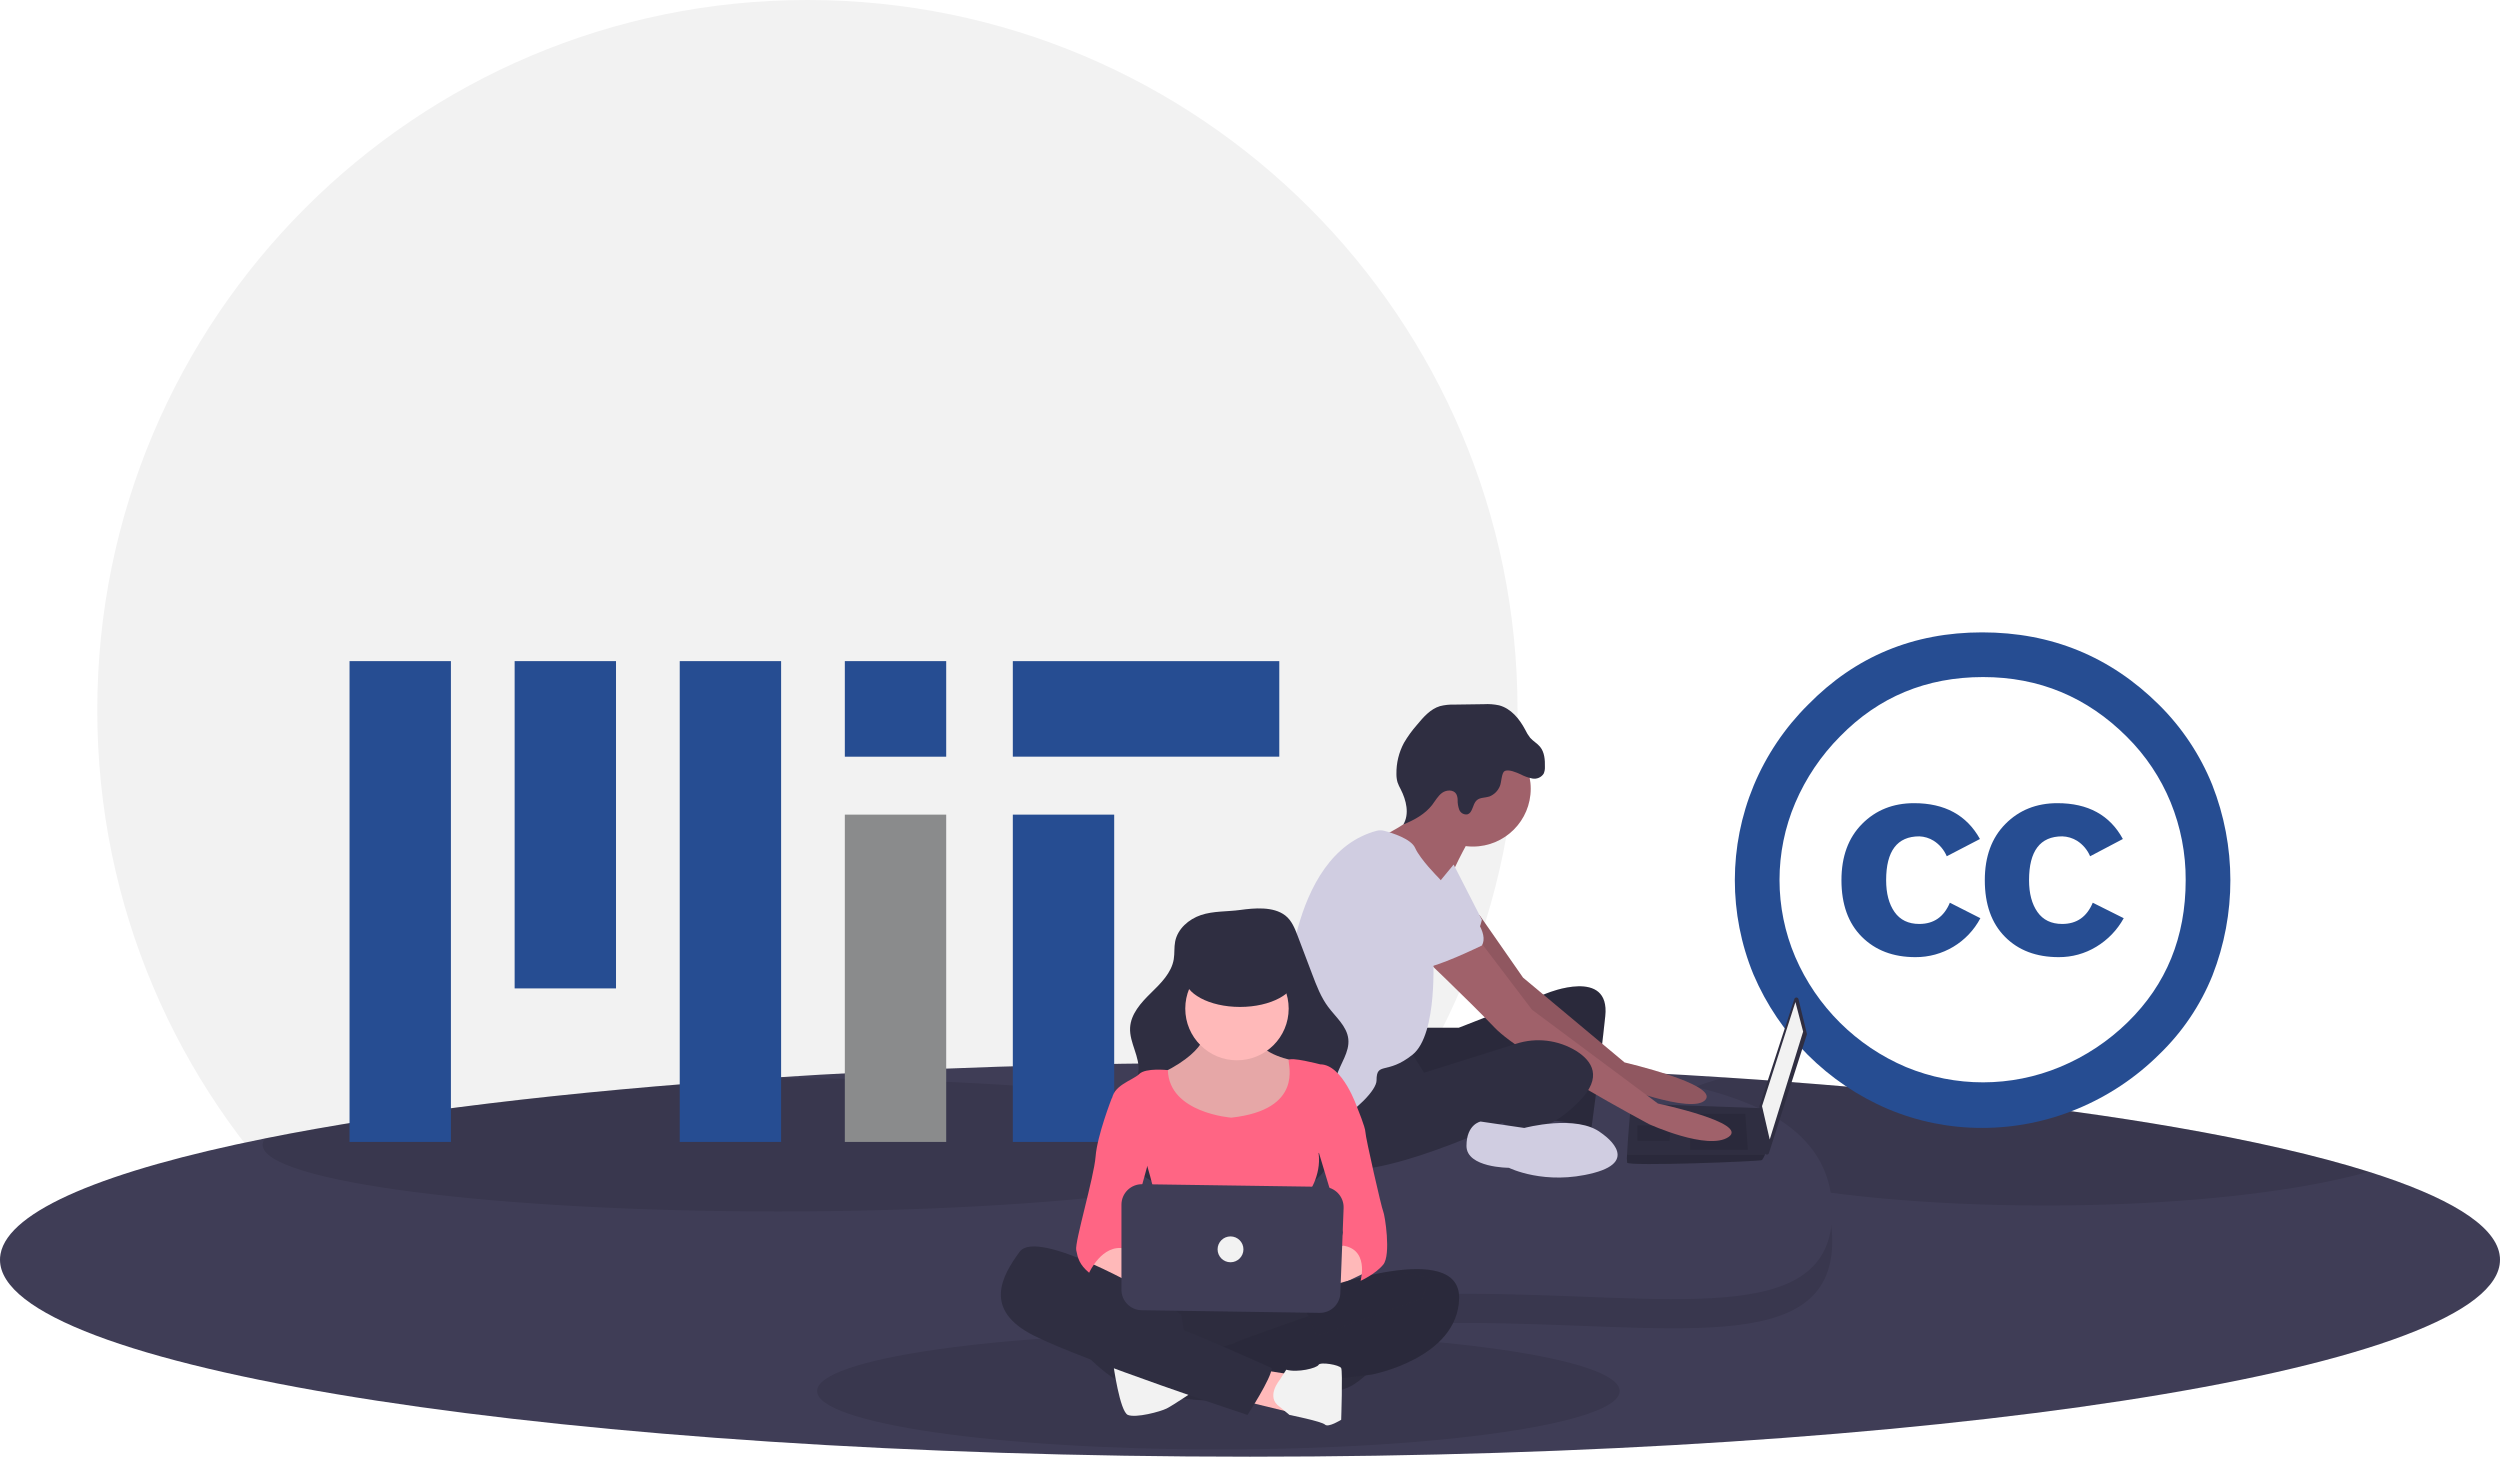
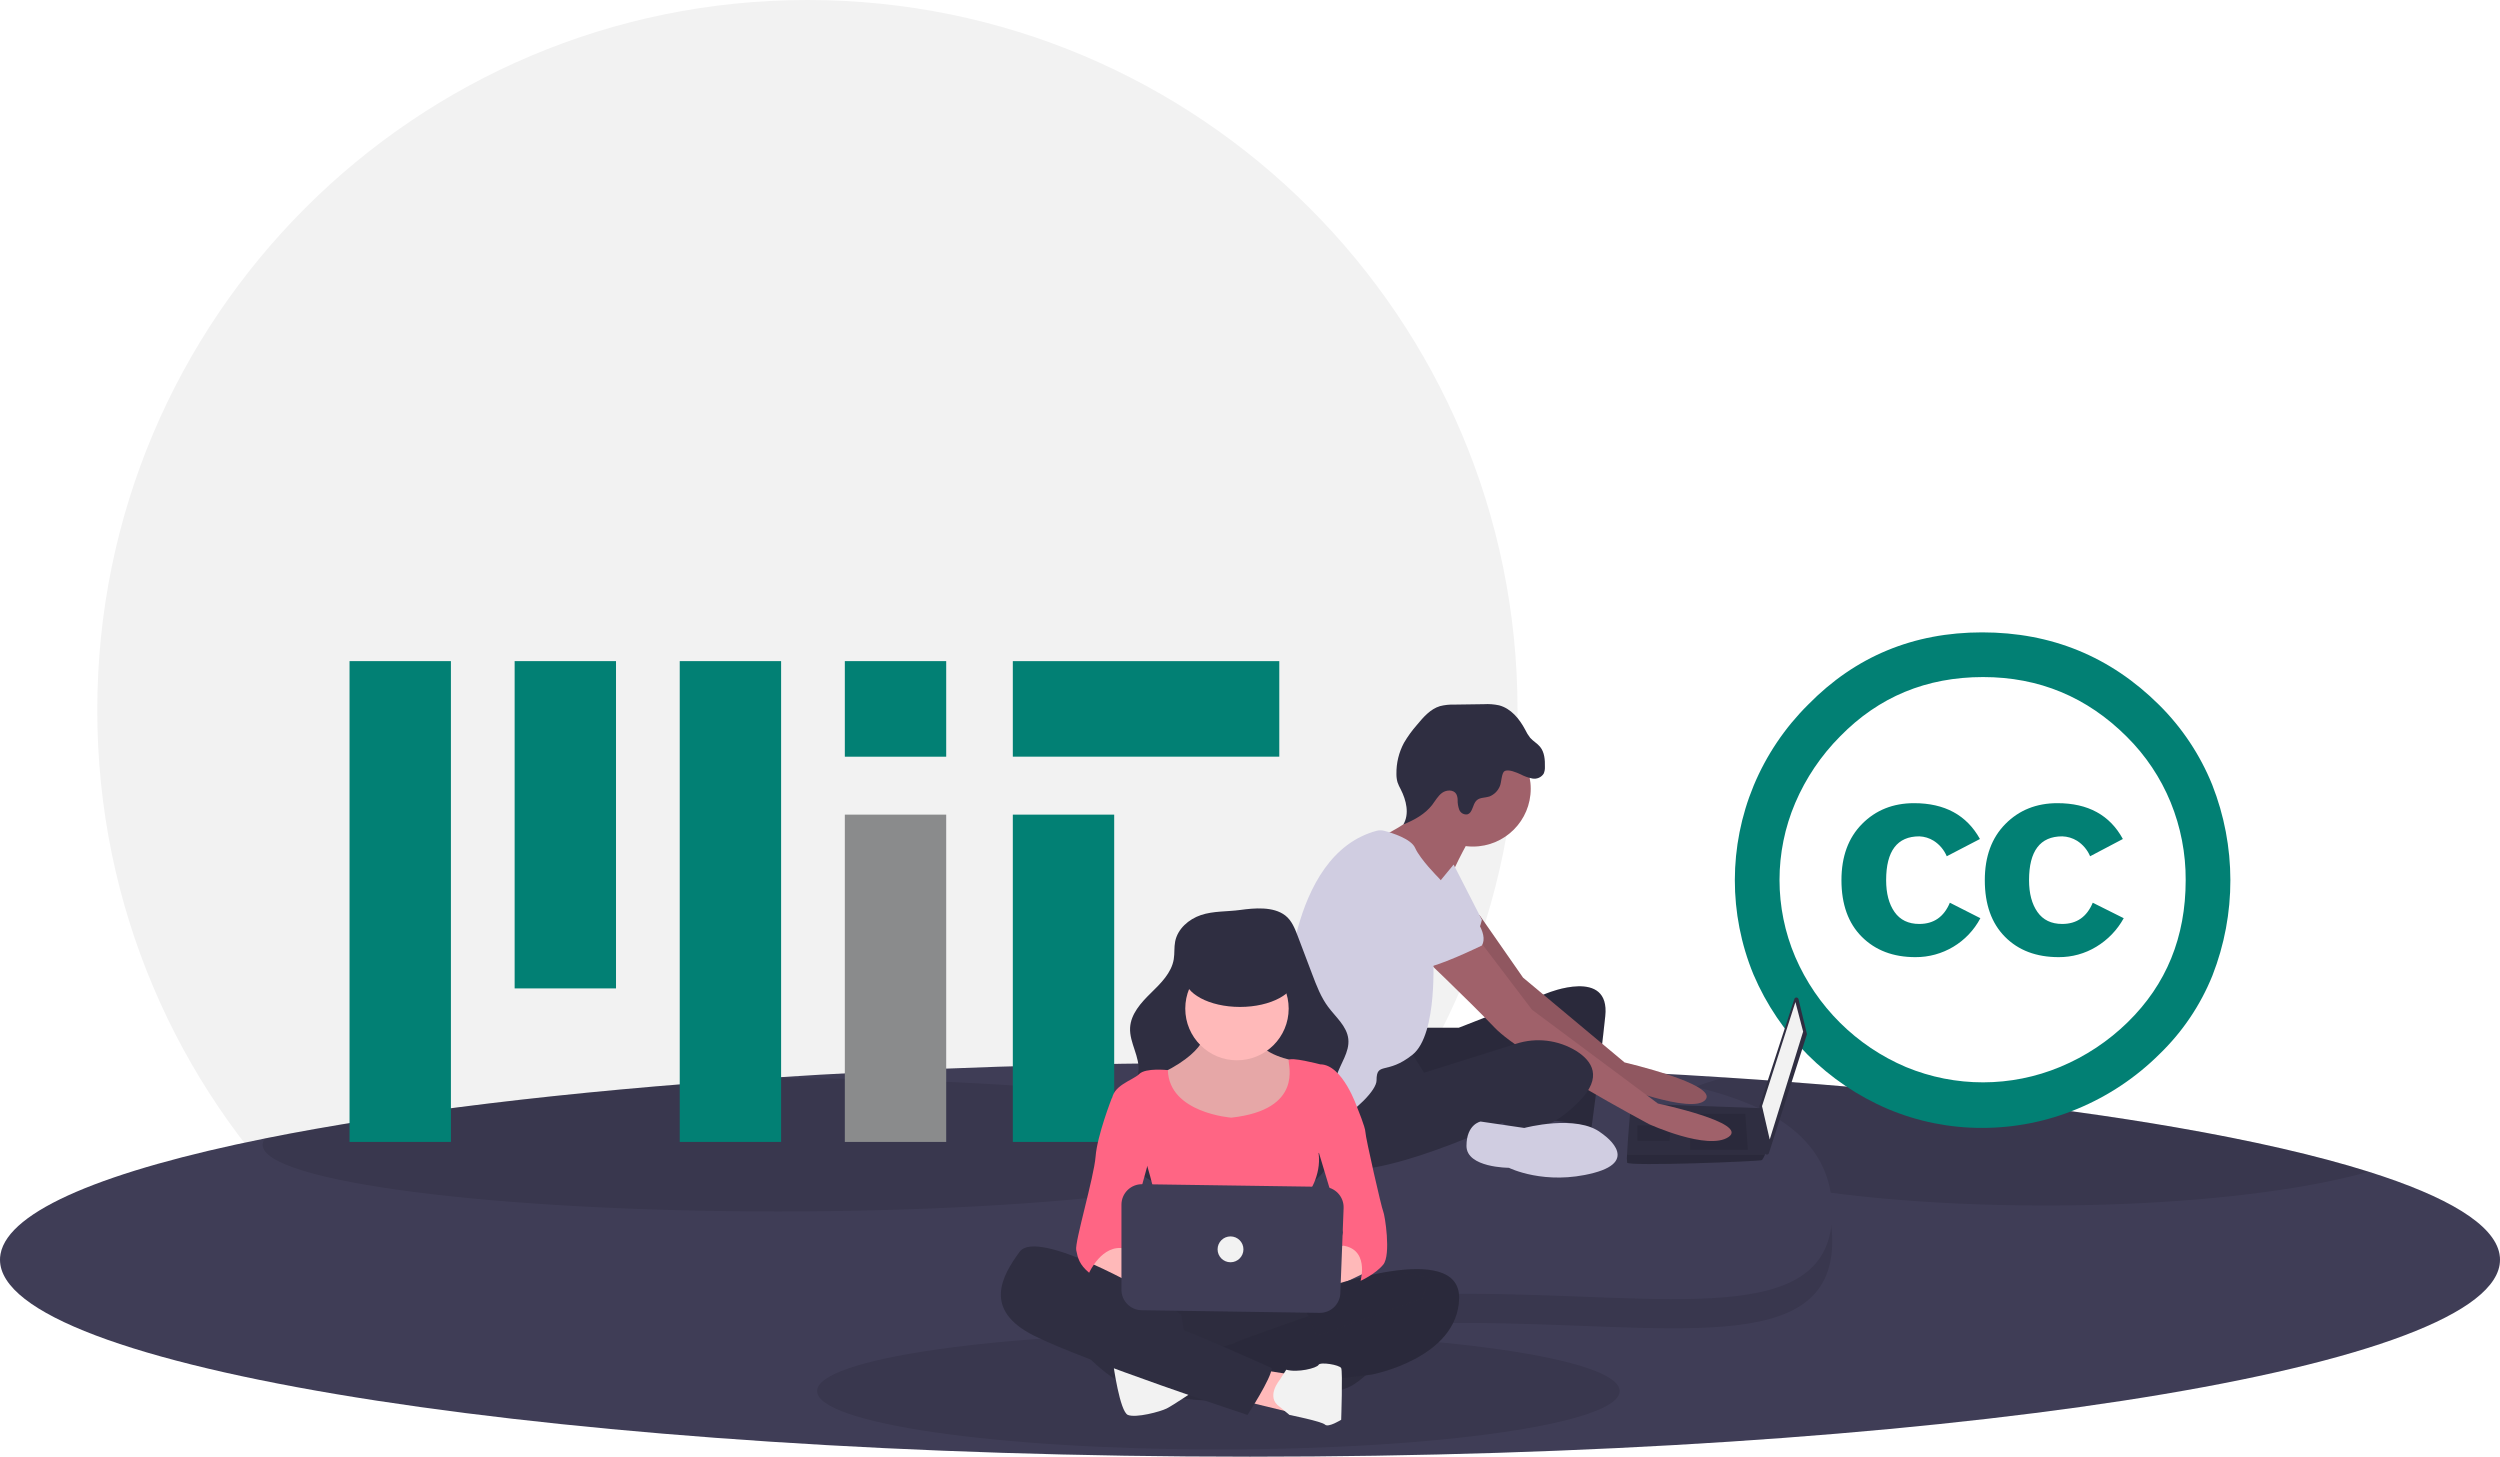
<svg xmlns="http://www.w3.org/2000/svg" data-name="Layer 1" width="1028" height="598.997" viewBox="0 0 1028 598.997">
  <circle cx="332.005" cy="292.004" r="292.004" fill="#f2f2f2" />
  <path d="M1028 517.997a13.69 13.69 0 01-.17 2.12c-7.14 43.76-234.46 78.88-513.83 78.88S7.31 563.877.17 520.117a13.675 13.675 0 01-.17-2.12c0-.2 0-.41.02-.61 0-.11.01-.21.01-.32a.49.49 0 00.01-.12c.04-.45.1-.88.18-1.32 3.26-17.89 43.35-34.33 108.74-47.5 53.48-10.77 123.89-19.36 204.93-24.76 61.5-4.1 129.12-6.37 200.11-6.37 57.12 0 112.06 1.47 163.38 4.17h.02q16.11.855 31.74 1.87c71.33 4.62 134.63 11.69 185.63 20.54 31.37 5.45 58.1 11.58 79.19 18.22h.01c32.46 10.23 51.6 21.7 53.81 33.83.08.44.14.87.18 1.32a.487.487 0 00.01.12c0 .11.01.21.01.32.02.2.02.41.02.61z" fill="#3f3d56" />
  <ellipse cx="501" cy="571.997" rx="165" ry="24" opacity=".1" />
  <path d="M973.96 481.797c-5.77 1.65-12.27 3.18-19.4 4.58-29.36 5.78-69.42 9.33-113.53 9.33-49.28 0-93.45-4.43-123.38-11.44-24.84-5.82-39.88-13.39-39.88-21.7 0-7.3 11.64-14.06 31.37-19.53 71.33 4.62 134.63 11.69 185.63 20.54 31.37 5.45 58.1 11.58 79.19 18.22zM532 470.747c0 15.13-94.92 27.4-212 27.4s-212-12.27-212-27.4a4.372 4.372 0 01.96-2.62c53.48-10.77 123.89-19.36 204.93-24.76q3.045-.015 6.11-.01c117.08 0 212 12.26 212 27.39z" opacity=".1" />
-   <path fill="#264d92" d="M416.472 334.975h41.685v134.584h-41.685zm-136.966-63.124h41.685v197.708h-41.685zm-135.776 0h41.685v197.708H143.73zm67.888 0h41.685v134.584h-41.685zm135.775 0h41.685v39.303h-41.685z" />
+   <path fill="#028074" d="M416.472 334.975h41.685v134.584h-41.685zm-136.966-63.124h41.685v197.708h-41.685zm-135.776 0h41.685v197.708H143.73zm67.888 0h41.685v134.584h-41.685zm135.775 0h41.685v39.303h-41.685z" />
  <path fill="#8a8b8c" d="M347.393 334.975h41.685v134.584h-41.685z" />
-   <path fill="#264d92" d="M416.472 271.851h109.573v39.303H416.472zm398.59-11.822q42.748 0 72.774 29.84a97.983 97.983 0 0121.832 32.838 107.346 107.346 0 01.095 78.409 93.533 93.533 0 01-21.74 32.294 104.704 104.704 0 01-33.84 22.56 101.425 101.425 0 01-39.115 7.824 99.015 99.015 0 01-38.661-7.734 104.845 104.845 0 01-55.4-55.396 101.764 101.764 0 01.09-77.594 102.307 102.307 0 0122.468-33.386q29.109-29.649 71.497-29.655zm.37 18.377q-34.93 0-58.769 24.38a87.595 87.595 0 00-18.466 27.38 80.789 80.789 0 000 63.312 86.249 86.249 0 0045.577 45.31 82.687 82.687 0 0063.41-.09 87.995 87.995 0 0027.741-18.374q23.831-23.287 23.828-58.405a83.659 83.659 0 00-6.186-32.02 81.465 81.465 0 00-18.002-26.93q-24.576-24.561-59.134-24.563zm-1.277 66.59l-13.65 7.098a14.006 14.006 0 00-5.364-6.368 12.087 12.087 0 00-5.916-1.818q-13.64 0-13.646 18.011 0 8.186 3.454 13.095 3.458 4.915 10.192 4.916 8.916 0 12.557-8.733l12.55 6.368a29.99 29.99 0 01-26.744 16.011q-13.644 0-22.016-8.37-8.367-8.367-8.367-23.284 0-14.556 8.46-23.105 8.457-8.549 21.379-8.552 18.926-.01 27.11 14.732zm58.764 0l-13.464 7.098a13.992 13.992 0 00-5.368-6.368 12.373 12.373 0 00-6.094-1.818q-13.645 0-13.65 18.011 0 8.186 3.458 13.095 3.453 4.915 10.192 4.916 8.907 0 12.547-8.733l12.736 6.368a31.277 31.277 0 01-11.274 11.736 29.398 29.398 0 01-15.464 4.275q-13.831 0-22.1-8.37-8.29-8.367-8.284-23.284 0-14.556 8.463-23.105 8.453-8.549 21.373-8.552 18.922-.01 26.93 14.732z" />
+   <path fill="#028074" d="M416.472 271.851h109.573v39.303H416.472zm398.59-11.822q42.748 0 72.774 29.84a97.983 97.983 0 0121.832 32.838 107.346 107.346 0 01.095 78.409 93.533 93.533 0 01-21.74 32.294 104.704 104.704 0 01-33.84 22.56 101.425 101.425 0 01-39.115 7.824 99.015 99.015 0 01-38.661-7.734 104.845 104.845 0 01-55.4-55.396 101.764 101.764 0 01.09-77.594 102.307 102.307 0 0122.468-33.386q29.109-29.649 71.497-29.655zm.37 18.377q-34.93 0-58.769 24.38a87.595 87.595 0 00-18.466 27.38 80.789 80.789 0 000 63.312 86.249 86.249 0 0045.577 45.31 82.687 82.687 0 0063.41-.09 87.995 87.995 0 0027.741-18.374q23.831-23.287 23.828-58.405a83.659 83.659 0 00-6.186-32.02 81.465 81.465 0 00-18.002-26.93q-24.576-24.561-59.134-24.563zm-1.277 66.59l-13.65 7.098a14.006 14.006 0 00-5.364-6.368 12.087 12.087 0 00-5.916-1.818q-13.64 0-13.646 18.011 0 8.186 3.454 13.095 3.458 4.915 10.192 4.916 8.916 0 12.557-8.733l12.55 6.368a29.99 29.99 0 01-26.744 16.011q-13.644 0-22.016-8.37-8.367-8.367-8.367-23.284 0-14.556 8.46-23.105 8.457-8.549 21.379-8.552 18.926-.01 27.11 14.732zm58.764 0l-13.464 7.098a13.992 13.992 0 00-5.368-6.368 12.373 12.373 0 00-6.094-1.818q-13.645 0-13.65 18.011 0 8.186 3.458 13.095 3.453 4.915 10.192 4.916 8.907 0 12.547-8.733l12.736 6.368a31.277 31.277 0 01-11.274 11.736 29.398 29.398 0 01-15.464 4.275q-13.831 0-22.1-8.37-8.29-8.367-8.284-23.284 0-14.556 8.463-23.105 8.453-8.549 21.373-8.552 18.922-.01 26.93 14.732z" />
  <path d="M753.417 510.336c0 48.737-67.934 33.662-151.113 33.662S452.2 559.073 452.2 510.336s67.925-59.338 151.104-59.338 150.113 10.6 150.113 59.338z" opacity=".1" />
  <path d="M753.417 498.336c0 48.737-67.934 33.662-151.113 33.662S452.2 547.073 452.2 498.336s67.925-59.338 151.104-59.338 150.113 10.6 150.113 59.338z" fill="#3f3d56" />
  <path d="M739.542 410.842l3.433 14.164a.885.885 0 01-.017.478l-15.576 48.673a.885.885 0 01-1.721-.17l-2.155-18.961a.885.885 0 01.038-.374l14.297-43.876a.885.885 0 011.7.066z" fill="#2f2e41" />
  <path fill="#f2f2f2" d="M738.278 412.038l3.171 12.152-13.738 44.382-3.17-13.737 13.737-42.797z" />
  <path d="M669.064 478.083c.528 1.585 54.949-.529 55.477-1.057a11.469 11.469 0 001.163-2.114c.496-1.056.95-2.113.95-2.113l-2.113-17.108-53.892-1.913s-1.347 14.498-1.622 21.134a15.853 15.853 0 00.037 3.17z" fill="#2f2e41" />
  <path opacity=".1" d="M717.673 458.005l1.056 14.794h-23.776v-14.794h22.72zm-30.645 4.755l.142-.028-.67 6.368h-13.209v-6.34h13.737zm-17.964 15.323c.528 1.585 54.949-.529 55.477-1.057a11.469 11.469 0 001.163-2.114h-56.677a15.853 15.853 0 00.037 3.17z" />
  <path d="M585.055 422.605h14.794l36.457-14.265s25.89-10.568 23.776 9.51-5.812 47.024-5.812 47.024-11.624-5.284-17.964-3.699-2.114-32.23-2.114-32.23-51.778 24.833-56.534 21.663-5.811-25.361-5.811-25.361z" fill="#2f2e41" />
  <path d="M585.055 422.605h14.794l36.457-14.265s25.89-10.568 23.776 9.51-5.812 47.024-5.812 47.024-11.624-5.284-17.964-3.699-2.114-32.23-2.114-32.23-51.778 24.833-56.534 21.663-5.811-25.361-5.811-25.361z" opacity=".1" />
  <path d="M608.363 376.276l17.904 25.723 41.74 34.872s38.57 8.982 33.287 15.322-37.514-6.34-37.514-6.34-48.08-34.872-49.665-37.513-19.02-27.475-19.02-27.475z" fill="#a0616a" />
  <path d="M608.363 376.276l17.904 25.723 41.74 34.872s38.57 8.982 33.287 15.322-37.514-6.34-37.514-6.34-48.08-34.872-49.665-37.513-19.02-27.475-19.02-27.475z" opacity=".1" />
  <circle cx="605.661" cy="324.331" r="23.776" fill="#a0616a" />
  <path d="M604.076 345.465s-7.925 13.738-9.51 21.135-23.776-14.794-23.776-14.794l-2.906-7.662s20.87-9.774 19.285-17.7 16.907 19.021 16.907 19.021z" fill="#a0616a" />
  <path d="M597.736 355.504l11.624 22.72s-2.642 11.095-6.869 12.152-22.19-13.738-22.19-13.738z" fill="#d0cde1" />
  <path d="M608.303 386.677l21.663 28.531 51.778 38.57s37.514 7.925 29.06 13.737-32.758-5.283-32.758-5.283-52.307-28.003-63.403-39.627-31.701-31.173-31.701-31.173z" fill="#a0616a" />
  <path d="M579.244 431.059l6.34 10.039 37.84-11.905a29.751 29.751 0 0124.77 2.989c6.604 4.16 10.831 10.765 1.32 20.54-19.02 19.549-31.7 8.981-31.7 8.981s-63.932 30.117-74.499 15.323-11.095-22.191-11.095-22.191 40.683-25.361 47.024-23.776z" fill="#2f2e41" />
  <path d="M658.497 465.93s16.907 11.096-3.17 16.38-34.872-2.114-34.872-2.114-17.436 0-17.436-8.982 5.812-10.039 5.812-10.039l17.964 2.642s21.663-5.812 31.702 2.113z" fill="#d0cde1" />
  <path d="M625.166 318.35a17.728 17.728 0 004.982 1.785 4.548 4.548 0 004.596-1.97 6.18 6.18 0 00.522-2.794c.063-2.902-.147-6.038-1.985-8.283-1.17-1.43-2.878-2.33-4.09-3.724a17.598 17.598 0 01-2.067-3.378c-2.355-4.424-5.843-8.676-10.69-9.951a23.183 23.183 0 00-6.24-.477l-12.206.172a21.25 21.25 0 00-5.872.632c-3.93 1.188-6.79 4.492-9.41 7.651a47.851 47.851 0 00-5.396 7.448 26.133 26.133 0 00-3.098 12.804 11.98 11.98 0 00.44 3.388 18.801 18.801 0 001.33 2.925c2.29 4.496 3.649 10.112 1.071 14.45 4.478-1.83 8.909-4.228 11.863-8.059 1.322-1.714 2.358-3.72 4.12-4.977s4.63-1.367 5.76.479a5.163 5.163 0 01.582 2.418 11.084 11.084 0 00.668 4.081 3.058 3.058 0 003.322 1.896c2.3-.648 2.08-4.179 3.852-5.782 1.346-1.218 3.422-.986 5.15-1.538a7.643 7.643 0 004.387-4.321c.655-1.468.645-5.31 1.884-6.105 1.553-.997 5.085.588 6.525 1.23z" fill="#2f2e41" />
  <path d="M565.996 341.638a6.27 6.27 0 013.264.008c3.392.911 10.995 3.321 12.625 6.99 2.114 4.755 9.51 12.152 9.51 12.152s10.04 10.038 7.926 16.907-10.039 14.794-10.039 14.794 2.114 32.758-8.453 41.212-14.794 2.642-14.794 10.567-32.758 32.758-39.099 17.436c0 0 3.17-28.532 2.114-38.57-1.042-9.894.483-71.624 36.946-81.496z" fill="#d0cde1" />
  <path d="M582.942 354.976s32.23 23.776 26.418 33.814c0 0-19.55 9.51-23.776 8.982s-20.606-19.02-24.833-20.605-6.34-30.117 22.191-22.191z" fill="#d0cde1" />
  <path d="M493.81 376.281c-5.012 1.693-9.553 5.653-10.58 10.843-.476 2.406-.184 4.907-.584 7.327-.929 5.611-5.334 9.897-9.397 13.878s-8.258 8.606-8.555 14.286c-.324 6.22 4.187 12.047 3.406 18.226-.907 7.18-8.49 11.831-10.364 18.82-1.251 4.667.282 9.695 2.806 13.815 4.808 7.853 13.028 13.184 21.78 16.041s18.076 3.46 27.283 3.556c11.21.117 23.383-.845 31.806-8.244a25.48 25.48 0 008.459-16.588c.8-8.571-2.777-17.427-.31-25.674 1.553-5.19 5.447-9.93 4.866-15.316-.568-5.266-5.168-8.999-8.323-13.253-2.946-3.972-4.734-8.663-6.486-13.288l-5.995-15.824c-1.178-3.11-2.472-6.382-5.098-8.424-4.917-3.822-12.823-3.07-18.572-2.283-5.333.732-11.012.37-16.141 2.102z" fill="#2f2e41" />
  <path d="M495.688 422.376s2.658 8.637-17.274 18.603 1.994 20.595 1.994 20.595l23.252 5.315s23.918-3.322 26.575-7.308 7.308-17.274 5.98-19.267a31.061 31.061 0 00-3.322-3.986s-15.945-2.658-15.28-9.966-21.925-3.986-21.925-3.986z" fill="#ffb9b9" />
  <path d="M495.688 422.376s2.658 8.637-17.274 18.603 1.994 20.595 1.994 20.595l23.252 5.315s23.918-3.322 26.575-7.308 7.308-17.274 5.98-19.267a31.061 31.061 0 00-3.322-3.986s-15.945-2.658-15.28-9.966-21.925-3.986-21.925-3.986z" opacity=".1" />
  <circle cx="508.643" cy="414.736" r="21.26" fill="#ffb9b9" />
  <path d="M506.318 459.58s-25.604-1.872-26.09-19.538c0 0-9.122-1.057-11.78 1.6s-11.293 4.651-11.293 11.295 14.616 26.575 14.616 26.575 7.972 26.575 4.65 31.225-3.986 16.61-3.986 16.61 33.219-2.658 38.534 0 26.574 2.657 27.903 0-1.329-35.876-1.329-35.876 5.98-7.973 4.651-17.274l15.945-18.602s-5.98-17.938-15.28-17.938c0 0-12.624-3.322-12.956-1.661s6.312 20.263-23.585 23.585z" fill="#ff6584" />
  <path d="M446.525 518.045s5.979 9.302 21.26 11.295 17.938-3.322 16.609-4.65-17.274-7.309-17.274-7.309l-9.301-7.308zm108.956-7.972l-17.273 9.966s-22.589-1.33-13.952 5.315 24.582 3.986 24.582 3.986l15.28-7.308z" fill="#ffb9b9" />
  <path d="M469.113 527.347s-15.945 39.197 3.322 45.177 72.416 4.65 84.375-3.322 15.28-18.602 13.288-21.924-15.281-12.623-24.582-13.288-76.403-6.643-76.403-6.643z" fill="#2f2e41" />
  <path d="M469.113 527.347s-15.945 39.197 3.322 45.177 72.416 4.65 84.375-3.322 15.28-18.602 13.288-21.924-15.281-12.623-24.582-13.288-76.403-6.643-76.403-6.643z" opacity=".05" />
  <path d="M544.378 529.782s56.28-20.373 55.616 4.208-35.876 31.226-35.876 31.226l-10.63 1.328-58.464 1.994s1.993-10.63-2.658-11.96c0 0 15.28-3.985 15.945-4.65s38.534-13.951 41.191-14.616 10.63-5.98 16.61-5.315c0 0 6.643-5.315 13.951-3.986l-20.595 1.329z" fill="#2f2e41" />
  <path d="M544.378 529.782s56.28-20.373 55.616 4.208-35.876 31.226-35.876 31.226l-10.63 1.328-58.464 1.994s1.993-10.63-2.658-11.96c0 0 15.28-3.985 15.945-4.65s38.534-13.951 41.191-14.616 10.63-5.98 16.61-5.315c0 0 6.643-5.315 13.951-3.986l-20.595 1.329z" opacity=".1" />
  <path fill="#2f2e41" d="M534.434 533.081l7.096 16.19 43.184-15.281 3.322-8.636-11.295-1.994-22.706 3.987-9.848 2.657-9.753 3.077z" />
  <path opacity=".1" d="M534.434 533.081l7.096 16.19 43.184-15.281 3.322-8.636-11.295-1.994-22.706 3.987-9.848 2.657-9.753 3.077z" />
  <path d="M442.538 552.593s12.623 15.945 27.24 19.93 22.588-1.328 22.588-1.328l-4.65-18.602-1.993-11.959-8.637-5.98-17.274-7.972-20.595-6.643s-8.637-1.33-8.637 0 7.972 21.26 7.972 21.26z" fill="#2f2e41" />
  <path d="M457.819 561.23s2.657 19.266 5.98 20.595 13.287-1.329 15.944-2.657 11.69-7.46 11.69-7.46-31.62-11.807-33.614-10.478z" fill="#f2f2f2" />
  <path fill="#ffb9b9" d="M518.277 563.223l12.623 1.993-1.329 15.28-17.607-4.276 6.313-12.997z" />
  <path d="M526.186 567.475s-5.916 7.042.063 11.028l3.986 3.322s13.288 2.657 14.616 3.986 6.644-1.993 6.644-1.993.665-19.931 0-21.26-8.637-2.657-9.301-1.328-8.637 3.321-13.287 1.993z" fill="#f2f2f2" />
  <path d="M473.1 531.997s-46.506-27.239-53.815-17.273-15.28 23.917 5.98 34.547 87.697 32.554 87.697 32.554 9.965-15.28 9.965-19.267c0 0-35.211-15.945-41.19-17.273s-29.897-16.61-33.22-17.938-7.972-5.315-7.972-5.315z" fill="#2f2e41" />
  <path d="M459.812 449.615l-2.657 1.993s-5.98 15.281-6.644 23.918-8.637 35.211-7.973 38.533 1.33 5.98 5.315 9.301c0 0 5.315-11.958 14.617-9.965l11.294-41.191zm93.012 0l5.315 5.98s3.322 7.972 3.322 9.965 6.643 31.226 7.308 32.554 3.322 17.938 0 21.925-9.301 6.643-9.301 6.643 3.986-13.952-8.637-14.616l1.329-5.315-11.96-39.862z" fill="#ff6584" />
  <path d="M461.14 495.356v34.995a8.413 8.413 0 008.29 8.413l73.185 1.084a8.413 8.413 0 008.532-8.09l1.346-34.998a8.413 8.413 0 00-8.286-8.736l-74.53-1.08a8.413 8.413 0 00-8.536 8.412z" fill="#3f3d56" />
  <ellipse cx="509.89" cy="401.732" rx="22.884" ry="12.322" fill="#2f2e41" />
  <circle cx="505.986" cy="513.727" r="5.315" fill="#f2f2f2" />
</svg>
